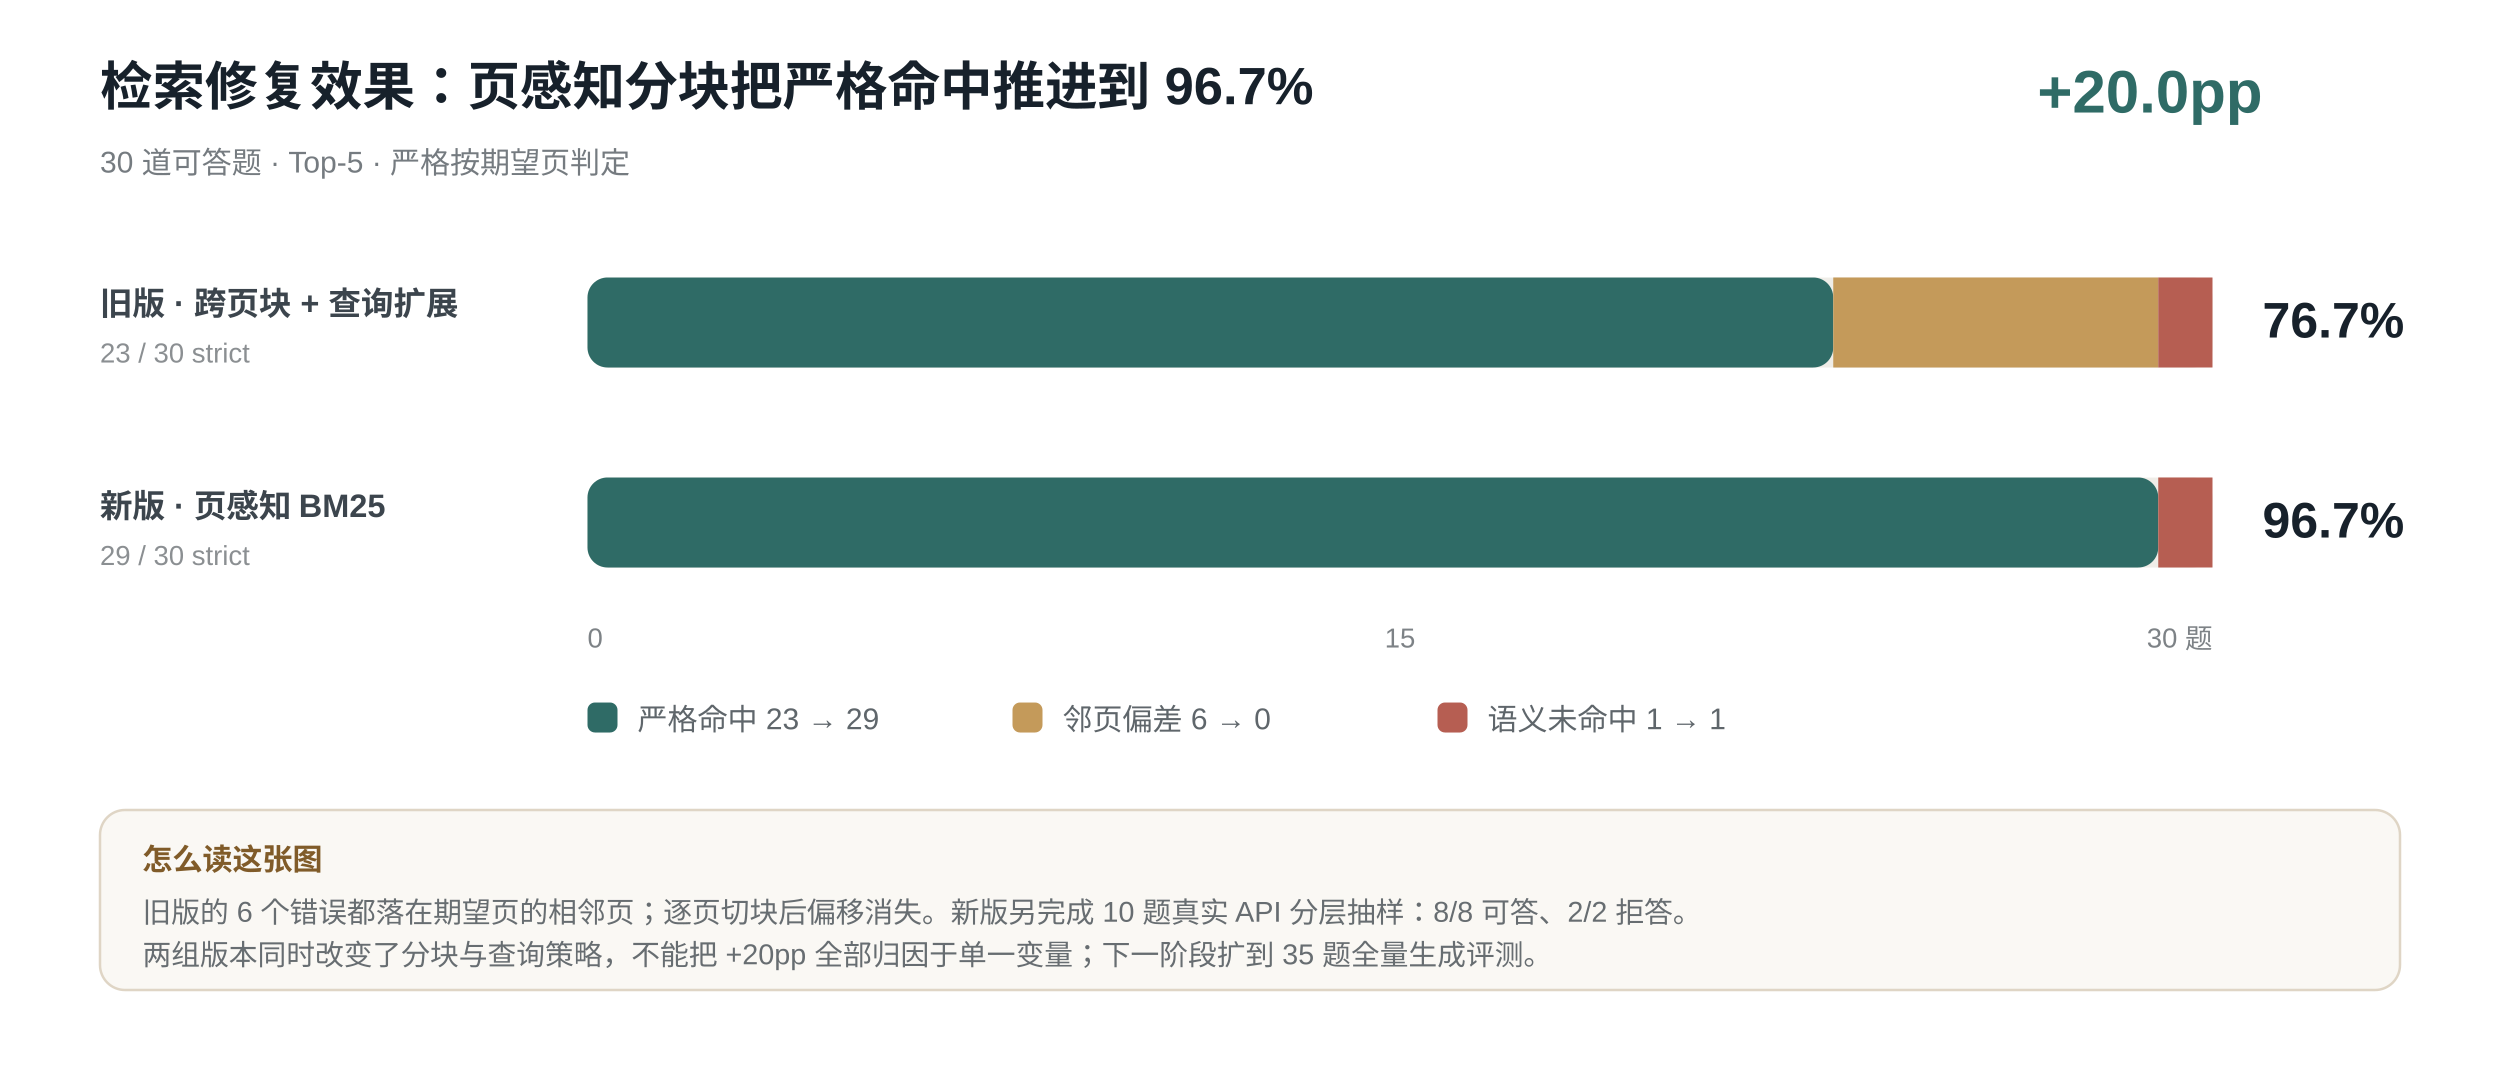
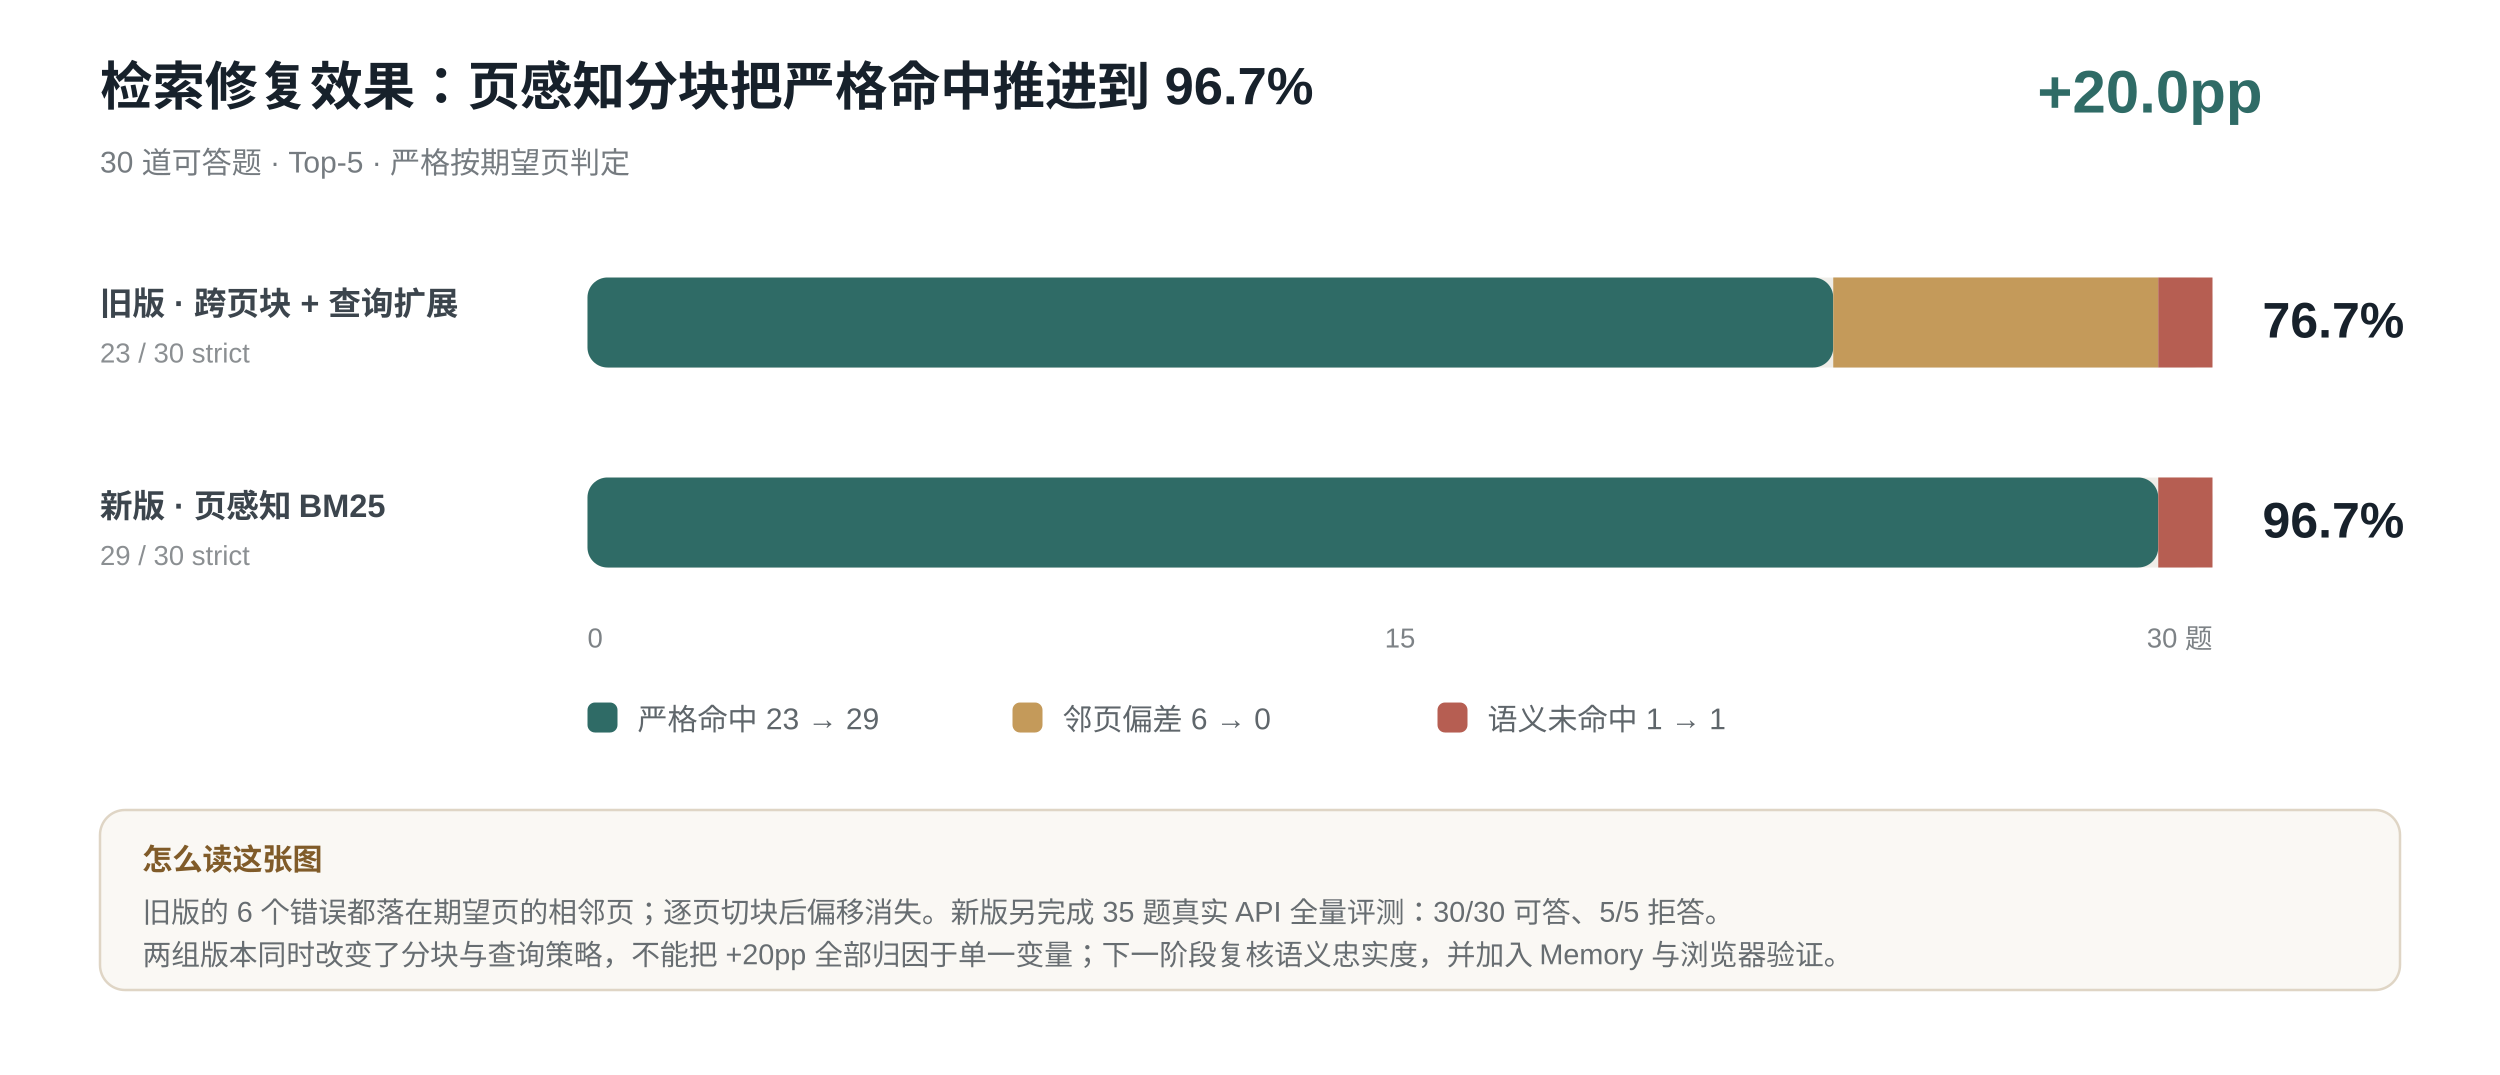
<svg xmlns="http://www.w3.org/2000/svg" width="1000" height="430" viewBox="0 0 1000 430">
  <rect width="1000" height="430" fill="#ffffff" />
  <text x="40" y="42" font-family="Microsoft YaHei, Arial, sans-serif" font-size="21" font-weight="700" fill="#17212b">检索修复效果：页感知分块把严格命中推进到 96.7%</text>
  <text x="40" y="69" font-family="Microsoft YaHei, Arial, sans-serif" font-size="12" fill="#757b80">30 道可答题 · Top-5 · 严格按期望页判定</text>
  <text x="905" y="45" text-anchor="end" font-family="Arial, sans-serif" font-size="24" font-weight="700" fill="#2f6b66">+20.0pp</text>
  <text x="40" y="126" font-family="Microsoft YaHei, Arial, sans-serif" font-size="13" font-weight="700" fill="#3c454d">旧版 · 跨页块 + 查询扩展</text>
  <text x="40" y="145" font-family="Arial, sans-serif" font-size="11" fill="#8b8f92">23 / 30 strict</text>
  <rect x="235" y="111" width="650" height="36" rx="8" fill="#efede8" />
  <rect x="235" y="111" width="498.3" height="36" rx="8" fill="#2f6b66" />
  <rect x="733.3" y="111" width="130" height="36" fill="#c49a5a" />
  <rect x="863.3" y="111" width="21.7" height="36" rx="0" fill="#b65e52" />
  <text x="905" y="135" font-family="Arial, sans-serif" font-size="20" font-weight="700" fill="#17212b">76.7%</text>
  <text x="40" y="207" font-family="Microsoft YaHei, Arial, sans-serif" font-size="13" font-weight="700" fill="#3c454d">新版 · 页感知 BM25</text>
  <text x="40" y="226" font-family="Arial, sans-serif" font-size="11" fill="#8b8f92">29 / 30 strict</text>
  <rect x="235" y="191" width="650" height="36" rx="8" fill="#efede8" />
  <rect x="235" y="191" width="628.3" height="36" rx="8" fill="#2f6b66" />
  <rect x="863.3" y="191" width="21.7" height="36" fill="#b65e52" />
  <text x="905" y="215" font-family="Arial, sans-serif" font-size="20" font-weight="700" fill="#17212b">96.7%</text>
  <text x="235" y="259" font-family="Microsoft YaHei, Arial, sans-serif" font-size="11" fill="#7d8286">0</text>
  <text x="560" y="259" text-anchor="middle" font-family="Microsoft YaHei, Arial, sans-serif" font-size="11" fill="#7d8286">15</text>
  <text x="885" y="259" text-anchor="end" font-family="Microsoft YaHei, Arial, sans-serif" font-size="11" fill="#7d8286">30 题</text>
  <rect x="235" y="281" width="12" height="12" rx="3" fill="#2f6b66" />
  <text x="255" y="292" font-family="Microsoft YaHei, Arial, sans-serif" font-size="12" fill="#5f666b">严格命中 23 → 29</text>
  <rect x="405" y="281" width="12" height="12" rx="3" fill="#c49a5a" />
  <text x="425" y="292" font-family="Microsoft YaHei, Arial, sans-serif" font-size="12" fill="#5f666b">邻页偏差 6 → 0</text>
  <rect x="575" y="281" width="12" height="12" rx="3" fill="#b65e52" />
  <text x="595" y="292" font-family="Microsoft YaHei, Arial, sans-serif" font-size="12" fill="#5f666b">语义未命中 1 → 1</text>
  <rect x="40" y="324" width="920" height="72" rx="10" fill="#faf8f4" stroke="#dfd5c5" stroke-width="1" />
  <text x="57" y="348" font-family="Microsoft YaHei, Arial, sans-serif" font-size="12" font-weight="700" fill="#805b29">怎么读这张图</text>
-   <text x="57" y="369" font-family="Microsoft YaHei, Arial, sans-serif" font-size="11.5" fill="#676d71">旧版的 6 个错误都落在期望页的相邻页；逐页切块后偏移消失。新版另完成 10 题真实 API 分层抽样：8/8 可答、2/2 拒答。</text>
-   <text x="57" y="386" font-family="Microsoft YaHei, Arial, sans-serif" font-size="11.5" fill="#676d71">两组版本同时改变了分块与查询策略，不能把 +20pp 全部归因于单一变量；下一阶段扩到 35 题全量生成评测。</text>
+   <text x="57" y="369" font-family="Microsoft YaHei, Arial, sans-serif" font-size="11.5" fill="#676d71">旧版的 6 个错误都落在期望页的相邻页；逐页切块后偏移消失。新版另完成 35 题真实 API 全量评测：30/30 可答、5/5 拒答。</text>
+   <text x="57" y="386" font-family="Microsoft YaHei, Arial, sans-serif" font-size="11.5" fill="#676d71">两组版本同时改变了分块与查询策略，不能把 +20pp 全部归因于单一变量；下一阶段复核语义忠实度，并加入 Memory 与浏览器验证。</text>
</svg>
